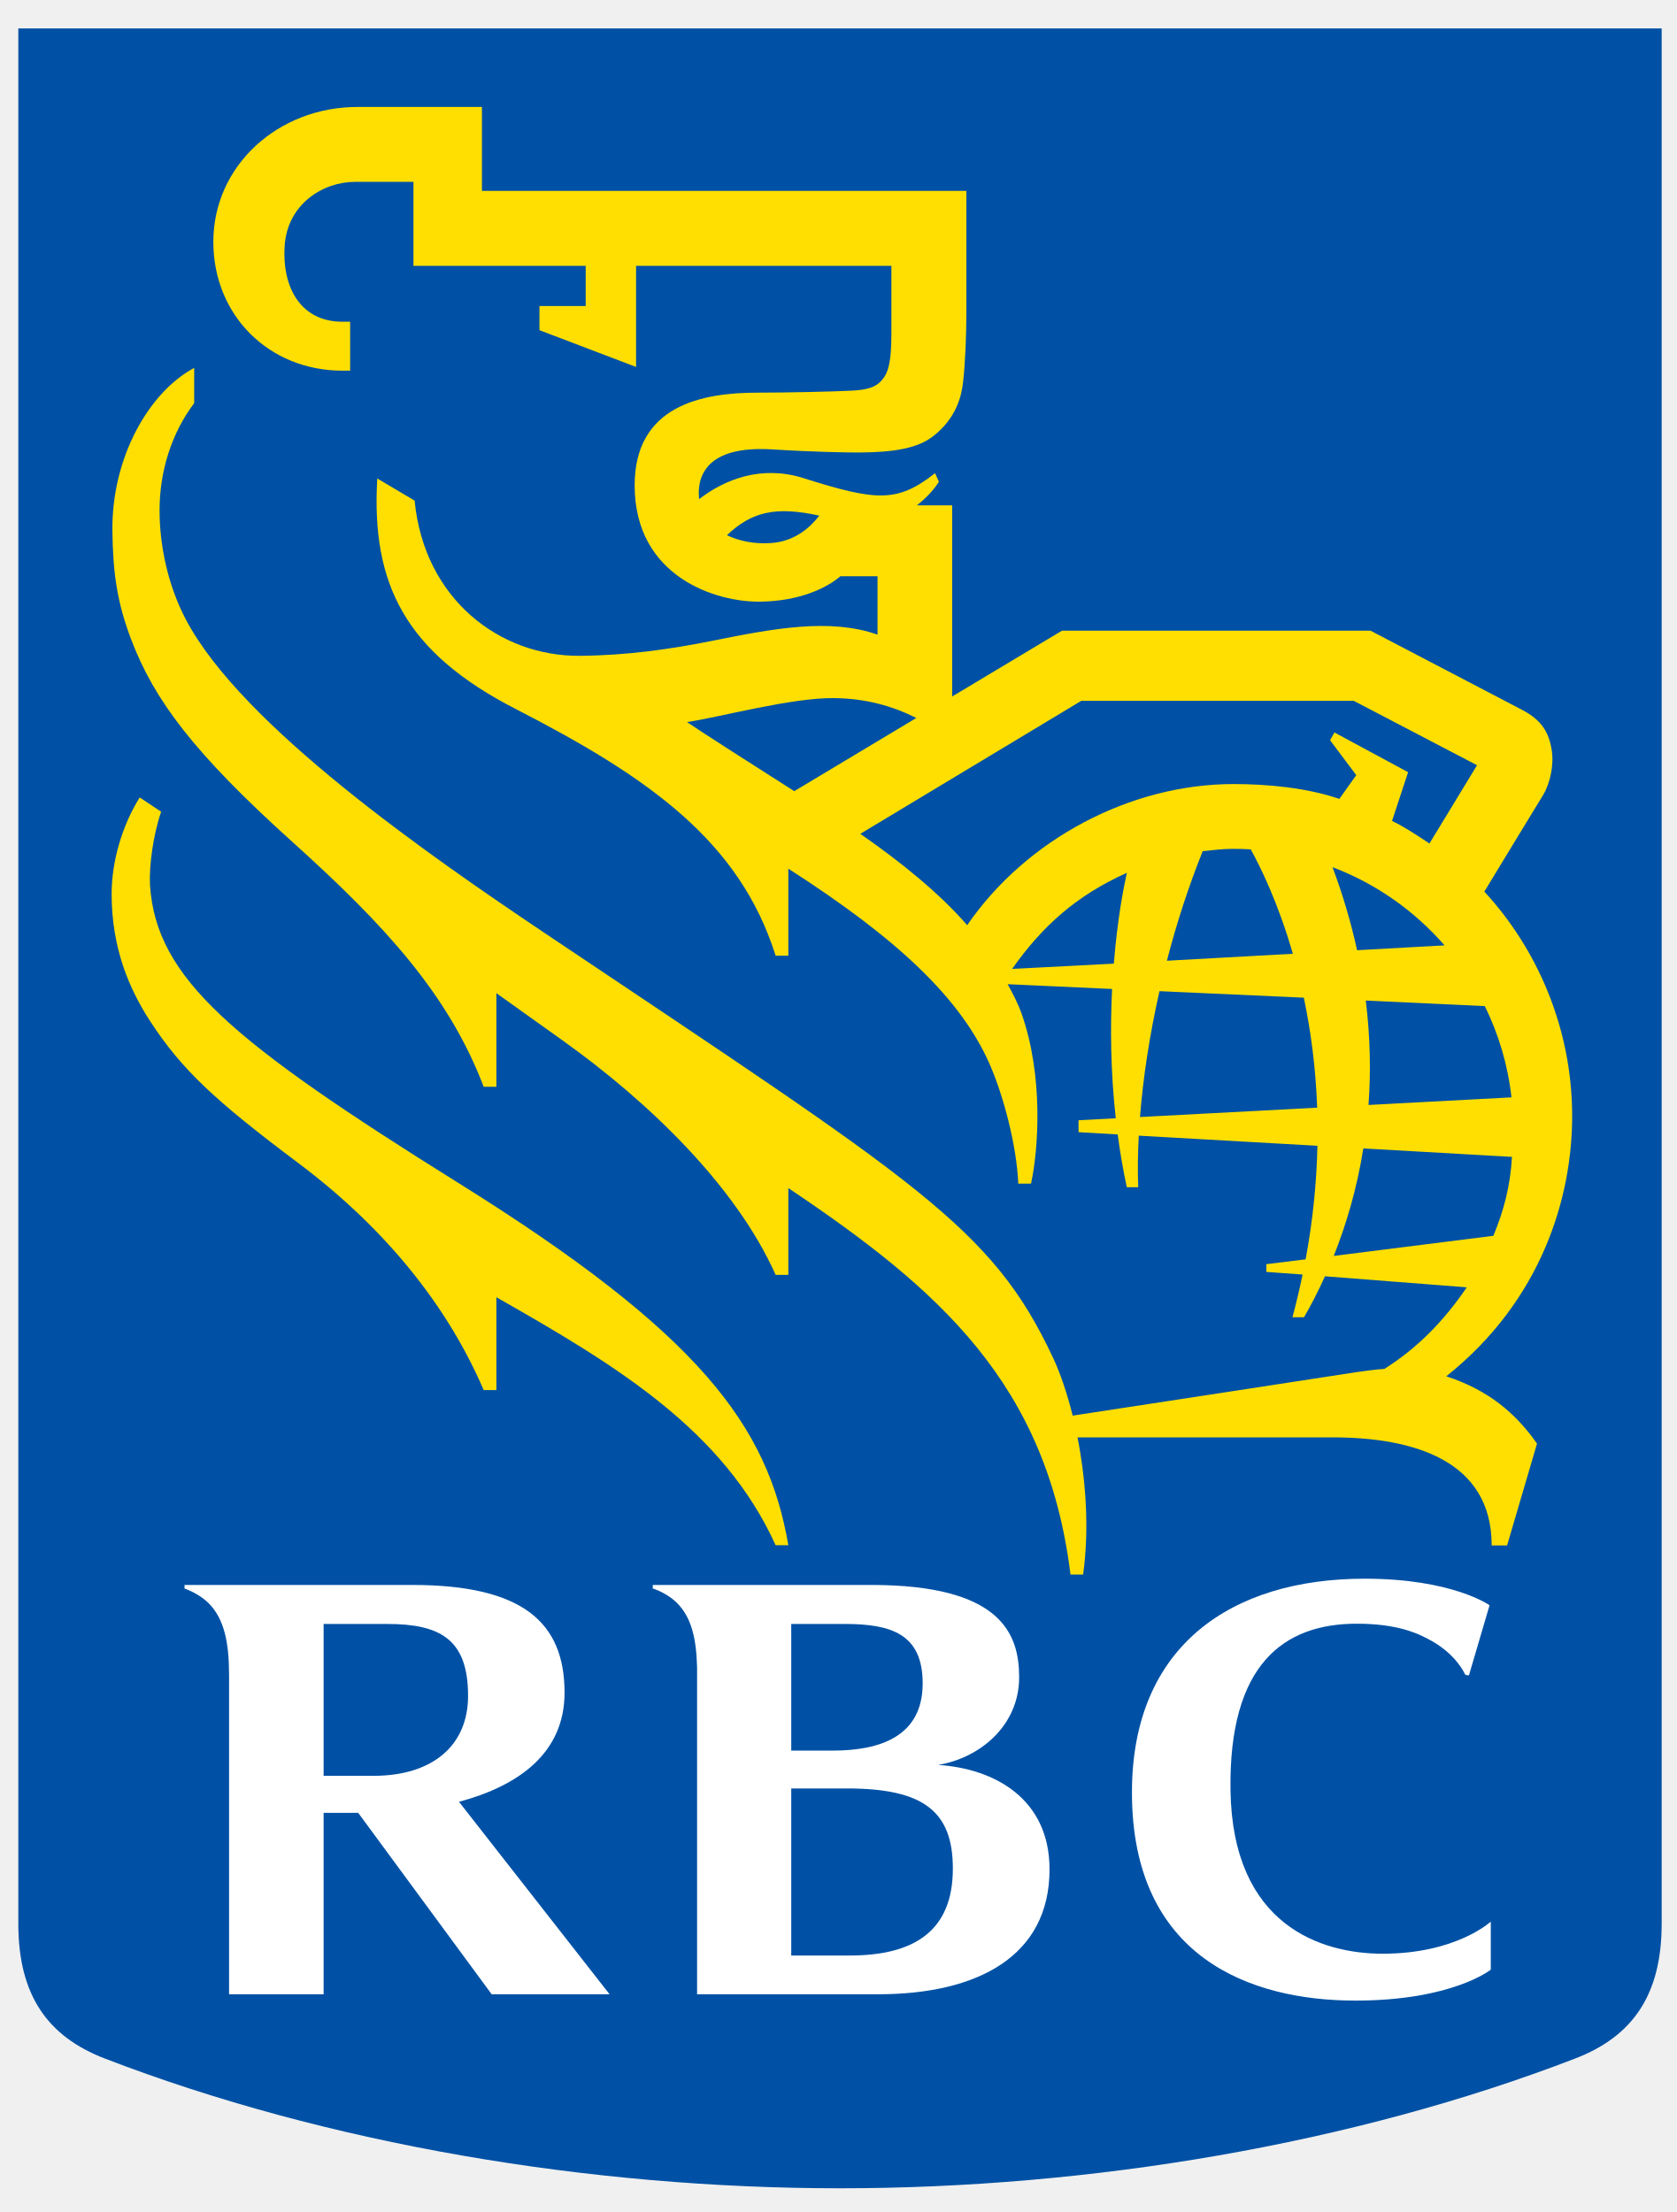
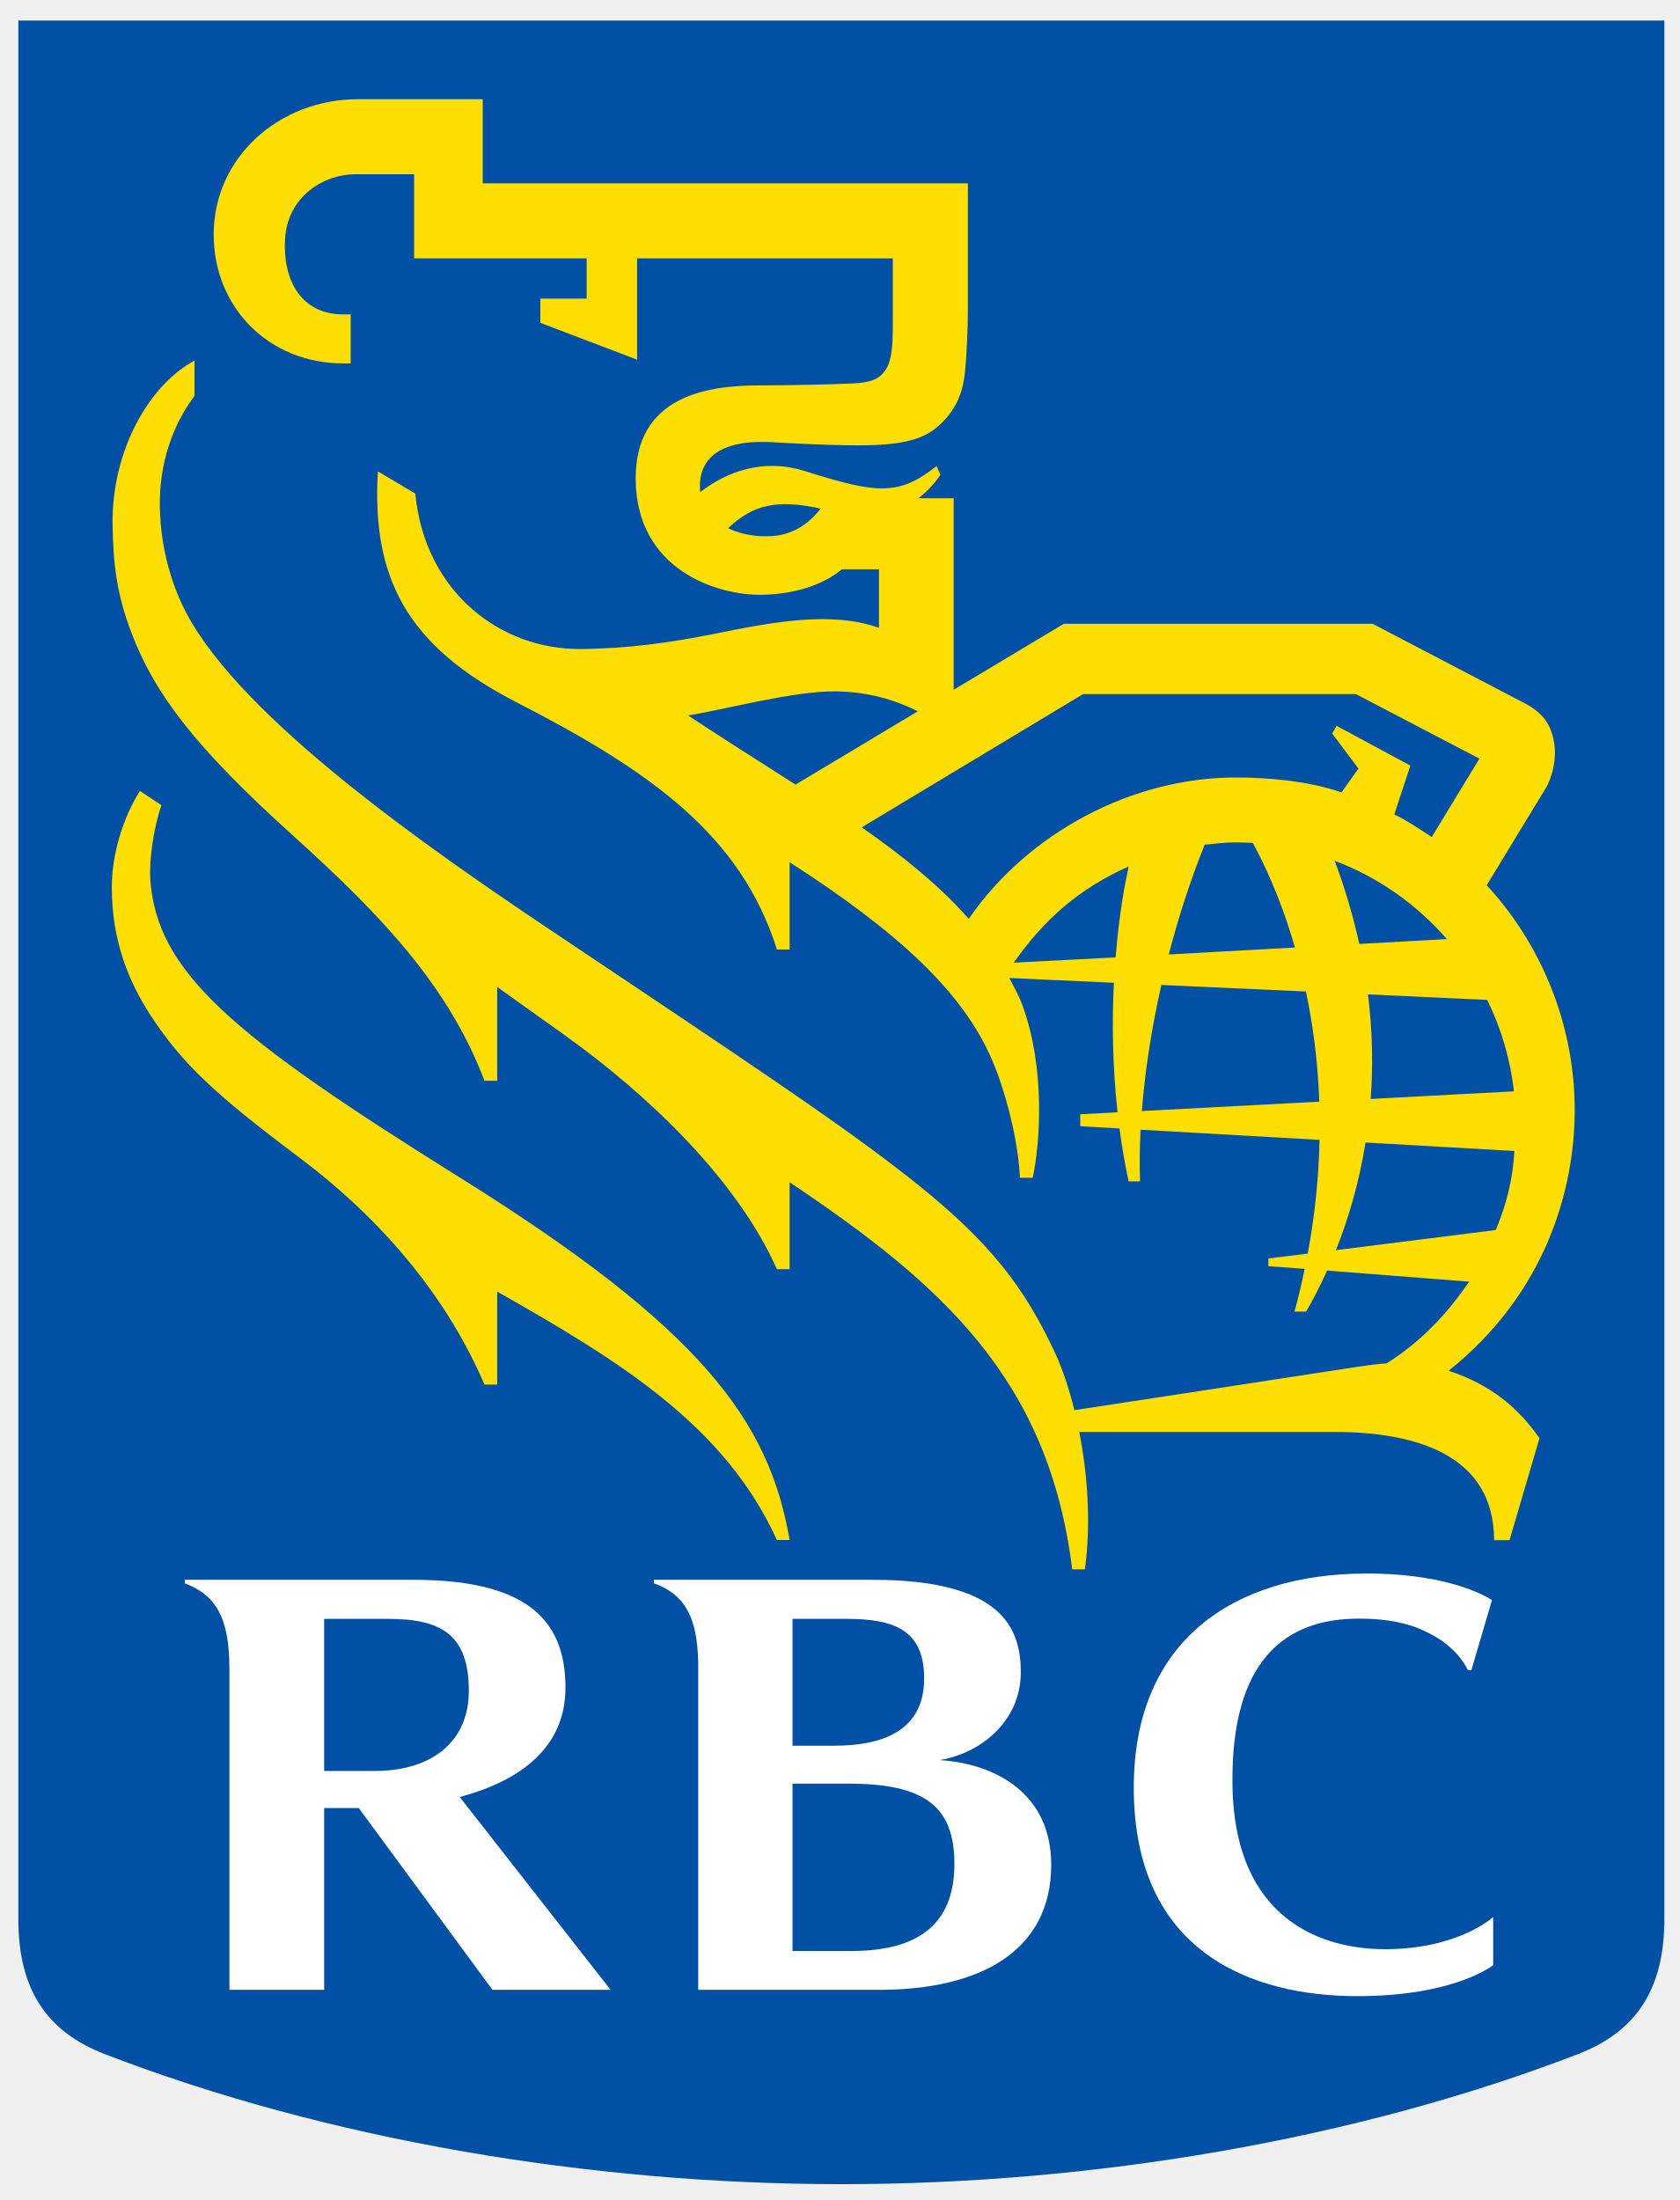
- <svg xmlns="http://www.w3.org/2000/svg" width="72px" height="95px" viewBox="0 0 26 34" version="1.1">
+ <svg xmlns="http://www.w3.org/2000/svg" width="100px" height="131px" viewBox="0 0 26 34" version="1.1">
  <g id="Page-1" stroke="none" stroke-width="1" fill="none" fill-rule="evenodd">
    <g id="rbc">
      <path d="M25.766,29.682 C25.766,30.789 25.312,31.431 24.426,31.772 C20.983,33.1 16.905,33.785 13.025,33.785 C9.146,33.785 5.068,33.1 1.624,31.772 C0.738,31.431 0.284,30.789 0.284,29.682 L0.284,0.288 L25.766,0.288 L25.766,29.682 Z" id="Path" fill="#0051A5" />
      <g id="Group" transform="translate(1, 1)">
        <g fill="#FEDF01">
          <path d="M6.118,17.2 C2.591,14.998 1.425,14.023 1.326,12.578 C1.309,12.284 1.376,11.79 1.499,11.436 L1.166,11.215 C0.9,11.639 0.731,12.197 0.731,12.71 C0.731,13.544 0.998,14.176 1.326,14.681 C1.822,15.444 2.344,15.923 3.627,16.886 C5.012,17.925 5.956,19.138 6.5,20.406 L6.697,20.406 L6.697,18.966 C8.567,20.028 10.217,21.027 11.027,22.812 L11.224,22.812 C10.906,20.962 9.86,19.536 6.118,17.2 Z" id="Path" />
          <path d="M22.369,22.815 L22.13,22.815 C22.13,21.498 20.923,21.139 19.659,21.139 L15.708,21.139 C15.835,21.788 15.894,22.548 15.795,23.266 L15.599,23.266 C15.233,20.307 13.561,18.841 11.224,17.273 L11.224,18.619 L11.027,18.619 C10.407,17.23 9.041,15.926 7.748,15.001 L7.749,15.001 C7.405,14.755 7.049,14.501 6.697,14.25 L6.697,15.702 L6.5,15.702 C5.952,14.262 4.957,13.187 3.538,11.908 C2.007,10.528 1.388,9.703 1.03,8.754 C0.812,8.179 0.751,7.715 0.743,7.083 C0.729,5.954 1.3,4.935 2.011,4.553 L2.011,5.1 C1.658,5.567 1.475,6.158 1.474,6.759 C1.474,7.313 1.605,7.929 1.882,8.455 C2.744,10.098 5.65,12.114 7.496,13.351 C13.234,17.2 14.38,17.872 15.333,19.914 C15.439,20.142 15.545,20.448 15.633,20.802 C16.462,20.674 19.469,20.217 20.024,20.129 C20.13,20.112 20.352,20.084 20.467,20.077 C20.984,19.75 21.389,19.333 21.744,18.812 L19.545,18.641 C19.431,18.894 19.319,19.106 19.22,19.276 L19.041,19.276 C19.101,19.052 19.153,18.832 19.198,18.614 L18.636,18.573 L18.636,18.453 L19.245,18.378 C19.361,17.756 19.416,17.167 19.428,16.617 L16.658,16.46 C16.642,16.744 16.64,17.012 16.649,17.26 L16.472,17.26 C16.413,16.983 16.366,16.709 16.331,16.441 L15.724,16.406 L15.724,16.221 L16.301,16.19 C16.22,15.457 16.215,14.773 16.244,14.185 L14.625,14.111 C14.701,14.253 14.78,14.398 14.836,14.554 C15.185,15.532 15.102,16.678 14.987,17.204 L14.79,17.204 C14.762,16.594 14.557,15.847 14.363,15.391 C13.914,14.335 12.909,13.402 11.224,12.319 L11.224,13.669 L11.027,13.669 C10.467,11.895 9.072,10.909 6.997,9.843 C5.286,8.965 4.754,7.907 4.85,6.268 L5.429,6.611 C5.577,8.143 6.754,9.027 7.986,9.018 C8.711,9.013 9.391,8.917 10.048,8.785 C10.996,8.593 11.874,8.43 12.607,8.69 L12.607,7.784 L12.031,7.784 C11.825,7.962 11.408,8.169 10.794,8.178 C10.118,8.191 8.841,7.802 8.841,6.374 C8.841,5.134 9.89,4.937 10.745,4.937 C11.201,4.937 11.962,4.92 12.219,4.905 C12.411,4.894 12.554,4.864 12.646,4.773 C12.743,4.677 12.773,4.579 12.795,4.453 C12.822,4.299 12.822,4.141 12.822,3.876 C12.822,3.778 12.822,2.97 12.822,2.97 L8.863,2.97 L8.863,4.538 L7.365,3.968 L7.365,3.593 L8.082,3.593 L8.082,2.97 L5.411,2.97 L5.411,1.668 L4.5,1.668 C4.013,1.668 3.452,2.009 3.413,2.67 C3.375,3.304 3.66,3.837 4.312,3.837 L4.429,3.837 L4.429,4.596 L4.312,4.596 C3.169,4.596 2.308,3.737 2.308,2.598 C2.308,1.41 3.319,0.506 4.542,0.506 L6.473,0.506 L6.473,1.808 L13.984,1.808 C13.984,1.808 13.984,3.365 13.984,3.732 C13.984,4.057 13.966,4.492 13.934,4.768 C13.912,4.967 13.841,5.328 13.462,5.618 C13.233,5.792 12.888,5.862 12.328,5.865 C12.145,5.866 11.612,5.857 10.974,5.817 C10.118,5.764 9.876,6.093 9.841,6.4 C9.833,6.465 9.834,6.528 9.841,6.588 C10.242,6.278 10.809,6.059 11.453,6.261 C12.586,6.618 12.909,6.649 13.499,6.186 L13.559,6.319 C13.496,6.417 13.382,6.558 13.217,6.684 L13.764,6.684 L13.764,9.649 L15.468,8.628 L20.251,8.628 C20.251,8.628 22.273,9.684 22.605,9.858 C22.899,10.013 23.015,10.199 23.06,10.473 C23.099,10.702 23.039,10.992 22.927,11.178 C22.856,11.294 22.307,12.194 22.016,12.675 C22.829,13.555 23.378,14.786 23.378,16.157 C23.378,17.399 22.919,19.002 21.426,20.192 C22.082,20.407 22.503,20.765 22.833,21.236 L22.369,22.815 Z M11.704,6.844 C11.033,6.697 10.658,6.78 10.272,7.148 C10.461,7.238 10.698,7.288 10.959,7.269 C11.336,7.242 11.571,7.016 11.704,6.844 Z M11.316,11.117 L13.209,9.982 C12.838,9.797 12.427,9.68 11.939,9.674 C11.287,9.664 10.186,9.964 9.653,10.046 C9.891,10.208 10.737,10.749 11.316,11.117 Z M19.768,11.237 L20.03,10.869 L19.624,10.327 L19.692,10.207 L20.834,10.823 L20.585,11.579 C20.769,11.667 20.939,11.779 21.165,11.929 L21.903,10.715 L19.991,9.716 L15.767,9.716 L12.34,11.779 C12.984,12.226 13.576,12.71 13.997,13.196 C14.915,11.86 16.53,11.007 18.127,11.007 C18.65,11.007 19.259,11.063 19.768,11.237 Z M19.424,16.026 C19.402,15.395 19.323,14.824 19.217,14.32 L16.979,14.219 C16.825,14.9 16.724,15.565 16.677,16.171 L19.424,16.026 Z M20.178,14.365 C20.249,14.943 20.257,15.484 20.22,15.984 L22.437,15.866 C22.381,15.363 22.238,14.886 22.023,14.45 L20.178,14.365 Z M19.047,13.639 C18.816,12.838 18.539,12.282 18.394,12.02 C18.301,12.014 18.207,12.012 18.113,12.012 C17.957,12.012 17.801,12.032 17.649,12.048 C17.425,12.608 17.242,13.174 17.094,13.747 L19.047,13.639 Z M19.662,12.296 C19.828,12.739 19.952,13.169 20.043,13.584 L21.399,13.509 C20.933,12.973 20.338,12.552 19.662,12.296 Z M22.156,18.013 C22.315,17.628 22.417,17.258 22.445,16.789 L20.14,16.658 C20.037,17.303 19.865,17.865 19.681,18.325 L22.156,18.013 Z M16.473,12.384 C15.7,12.731 15.169,13.2 14.694,13.874 L16.271,13.792 C16.328,13.091 16.42,12.627 16.473,12.384 Z" id="Shape" fill-rule="nonzero" />
        </g>
        <g transform="translate(1, 23)" fill="#FFFFFF">
          <path d="M12.546,3.219 C13.188,3.114 13.803,2.614 13.803,1.859 C13.803,1.177 13.514,0.428 11.507,0.428 C10.007,0.428 8.122,0.428 8.122,0.428 L8.122,0.483 C8.225,0.514 8.387,0.597 8.492,0.702 C8.723,0.927 8.798,1.263 8.809,1.708 L8.809,6.776 C8.809,6.776 10.664,6.776 11.615,6.776 C13.158,6.776 14.274,6.187 14.274,4.839 C14.274,3.743 13.421,3.276 12.546,3.219 Z M11.102,1.033 C11.82,1.033 12.307,1.189 12.307,1.955 C12.307,2.772 11.655,2.997 10.911,2.997 C10.55,2.997 10.269,2.997 10.269,2.997 L10.269,1.033 C10.269,1.033 10.671,1.033 11.102,1.033 Z M11.175,6.175 C10.871,6.175 10.269,6.175 10.269,6.175 L10.269,3.584 C10.269,3.584 10.762,3.584 11.133,3.584 C12.32,3.584 12.775,3.938 12.775,4.827 C12.775,5.79 12.181,6.175 11.175,6.175 Z" id="Shape" fill-rule="nonzero" />
          <path d="M5.624,6.776 L7.452,6.776 L5.117,3.791 C6.053,3.54 6.754,3.028 6.754,2.098 C6.754,1.006 6.101,0.428 4.391,0.428 C2.876,0.428 0.861,0.428 0.861,0.428 L0.861,0.483 C0.991,0.529 1.136,0.613 1.231,0.707 C1.478,0.951 1.552,1.323 1.552,1.826 C1.552,1.827 1.552,6.776 1.552,6.776 L3.018,6.776 L3.018,3.962 C3.018,3.962 3.337,3.962 3.554,3.962 L5.624,6.776 Z M3.018,1.033 C3.018,1.033 3.575,1.033 4.006,1.033 C4.829,1.033 5.258,1.274 5.258,2.148 C5.258,2.927 4.696,3.388 3.796,3.388 C3.435,3.388 3.018,3.388 3.018,3.388 L3.018,1.033 Z" id="Shape" fill-rule="nonzero" />
          <path d="M20.203,1.298 C20.595,1.521 20.714,1.811 20.717,1.814 C20.736,1.835 20.778,1.828 20.778,1.828 L21.097,0.743 C21.097,0.743 20.524,0.331 19.16,0.331 C17.097,0.331 15.552,1.371 15.552,3.645 C15.552,6.208 17.392,6.874 19.015,6.874 C20.524,6.874 21.116,6.394 21.116,6.394 L21.116,5.649 C21.116,5.649 20.583,6.147 19.44,6.147 C18.495,6.147 17.11,5.716 17.08,3.608 C17.053,1.664 17.901,1.029 19.037,1.029 C19.671,1.029 19.988,1.177 20.203,1.298 Z" id="Path" />
        </g>
      </g>
    </g>
  </g>
</svg>
